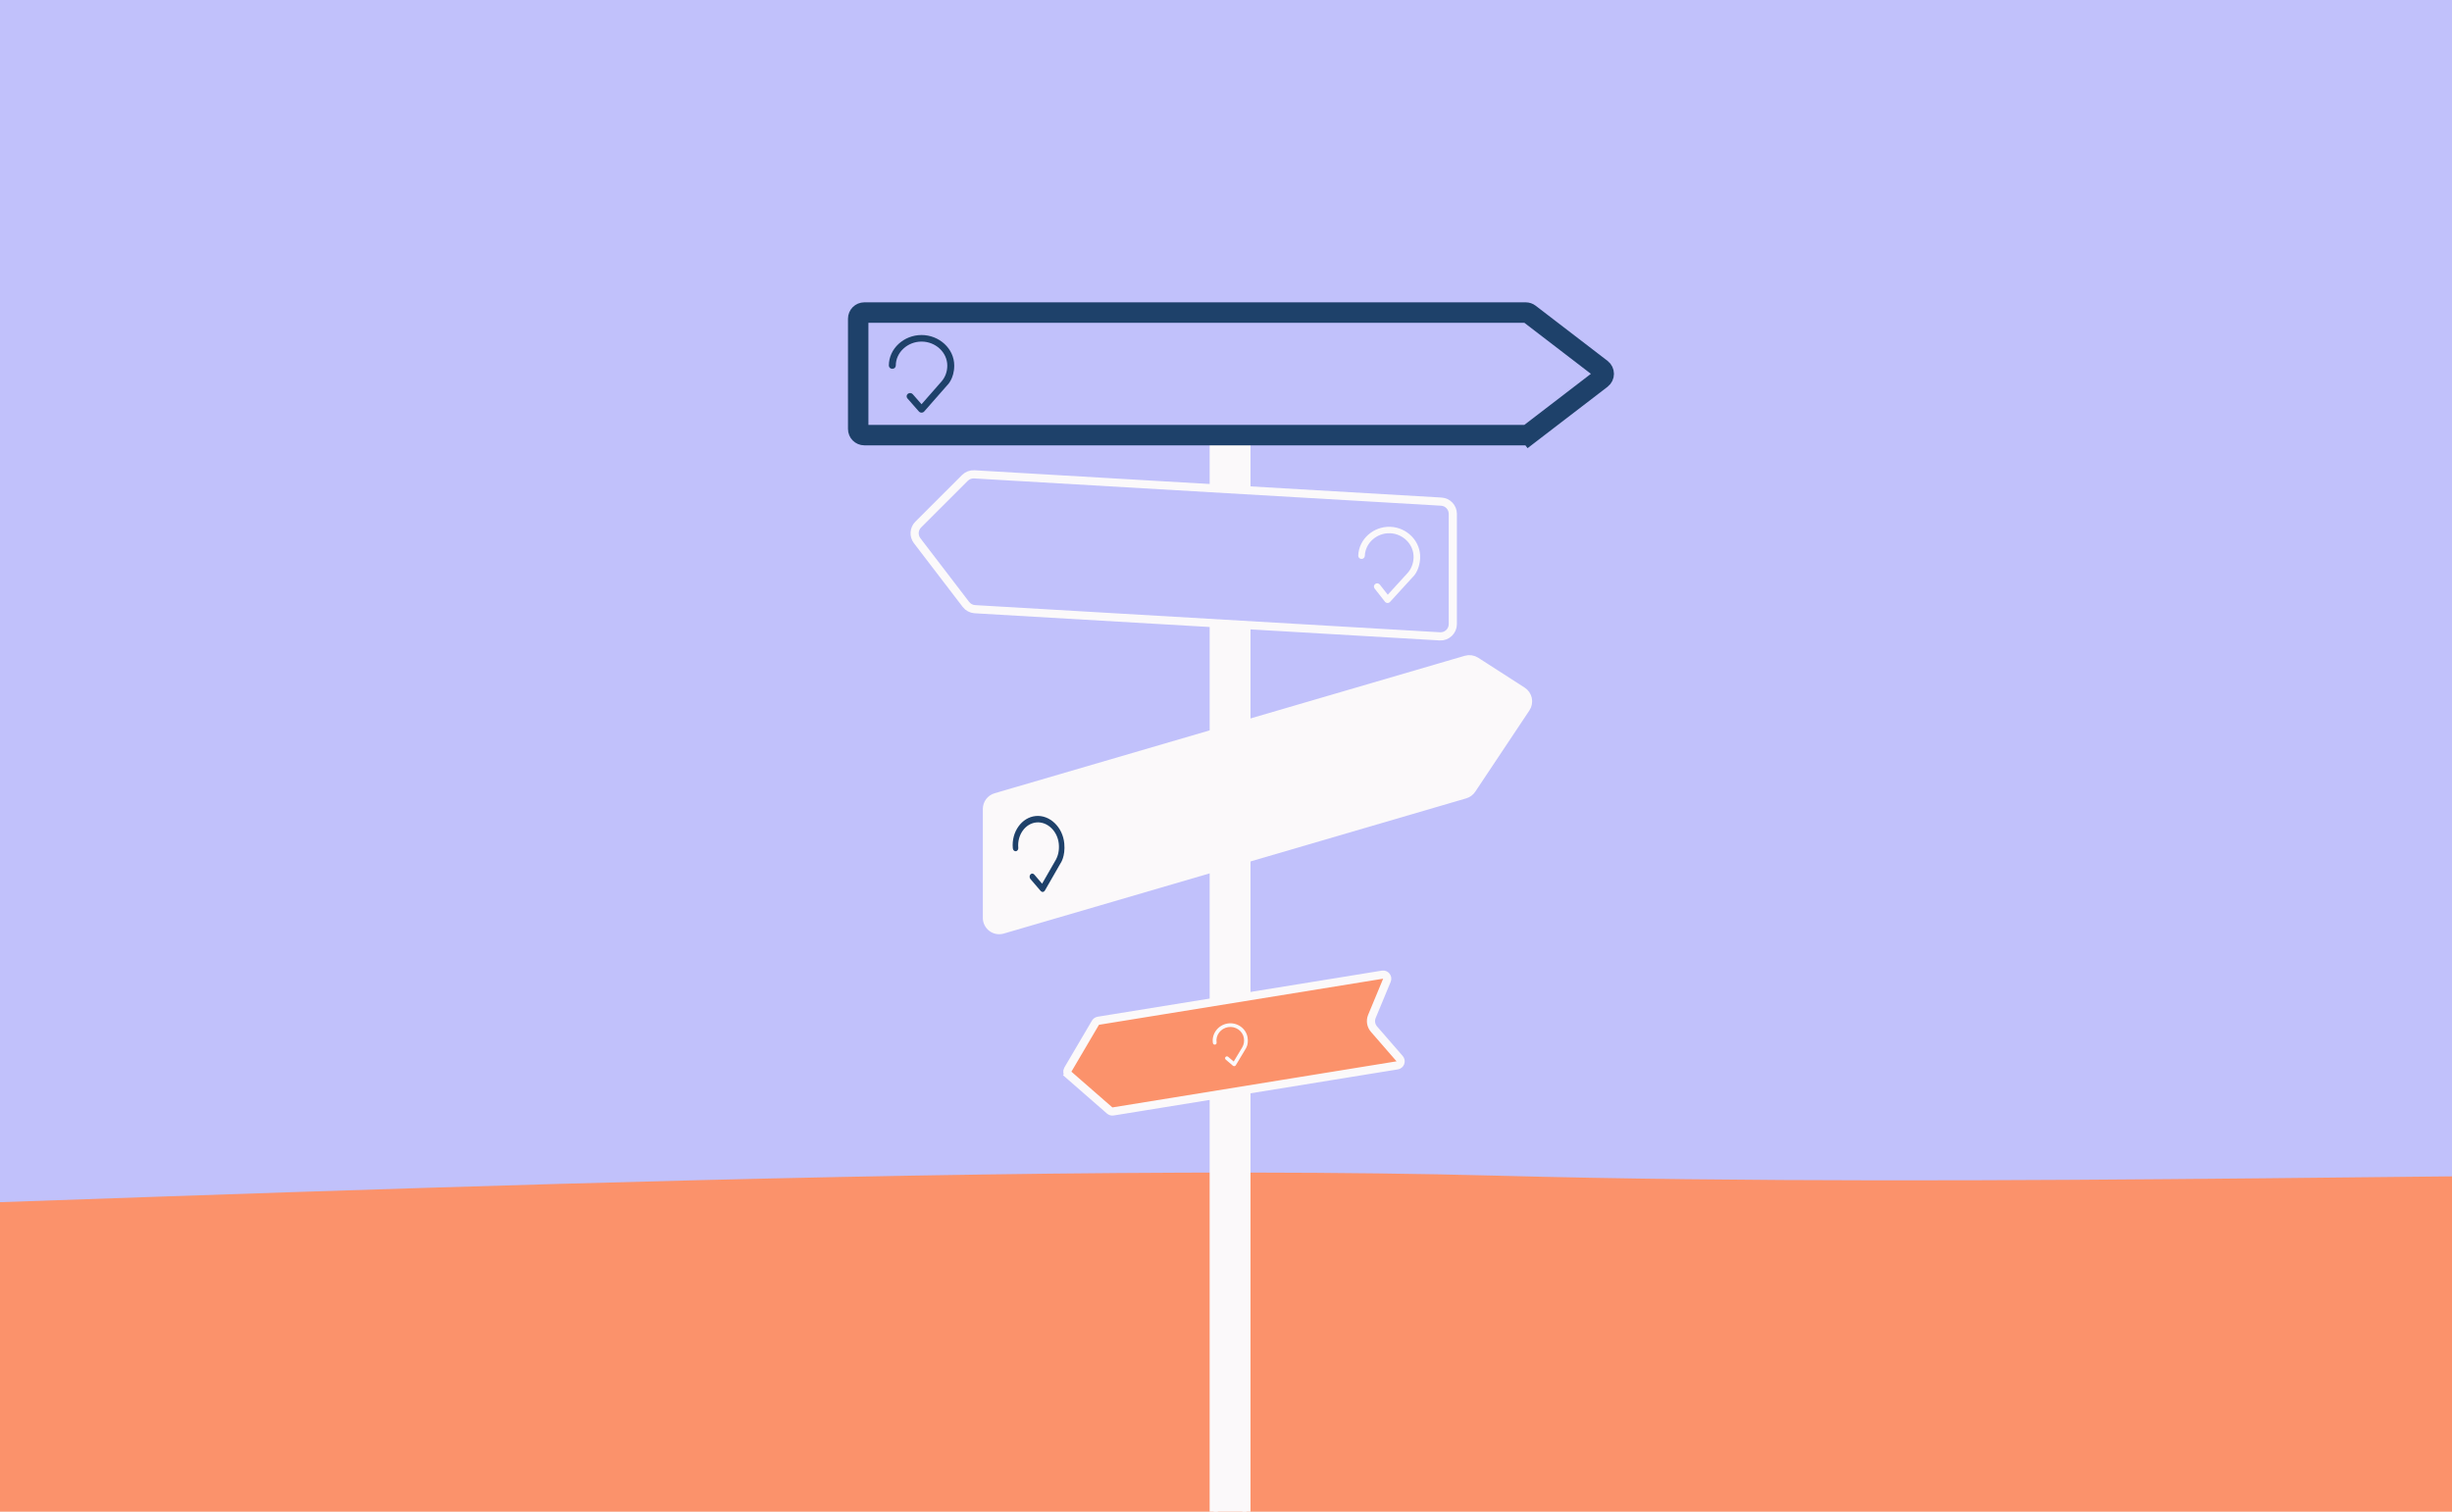
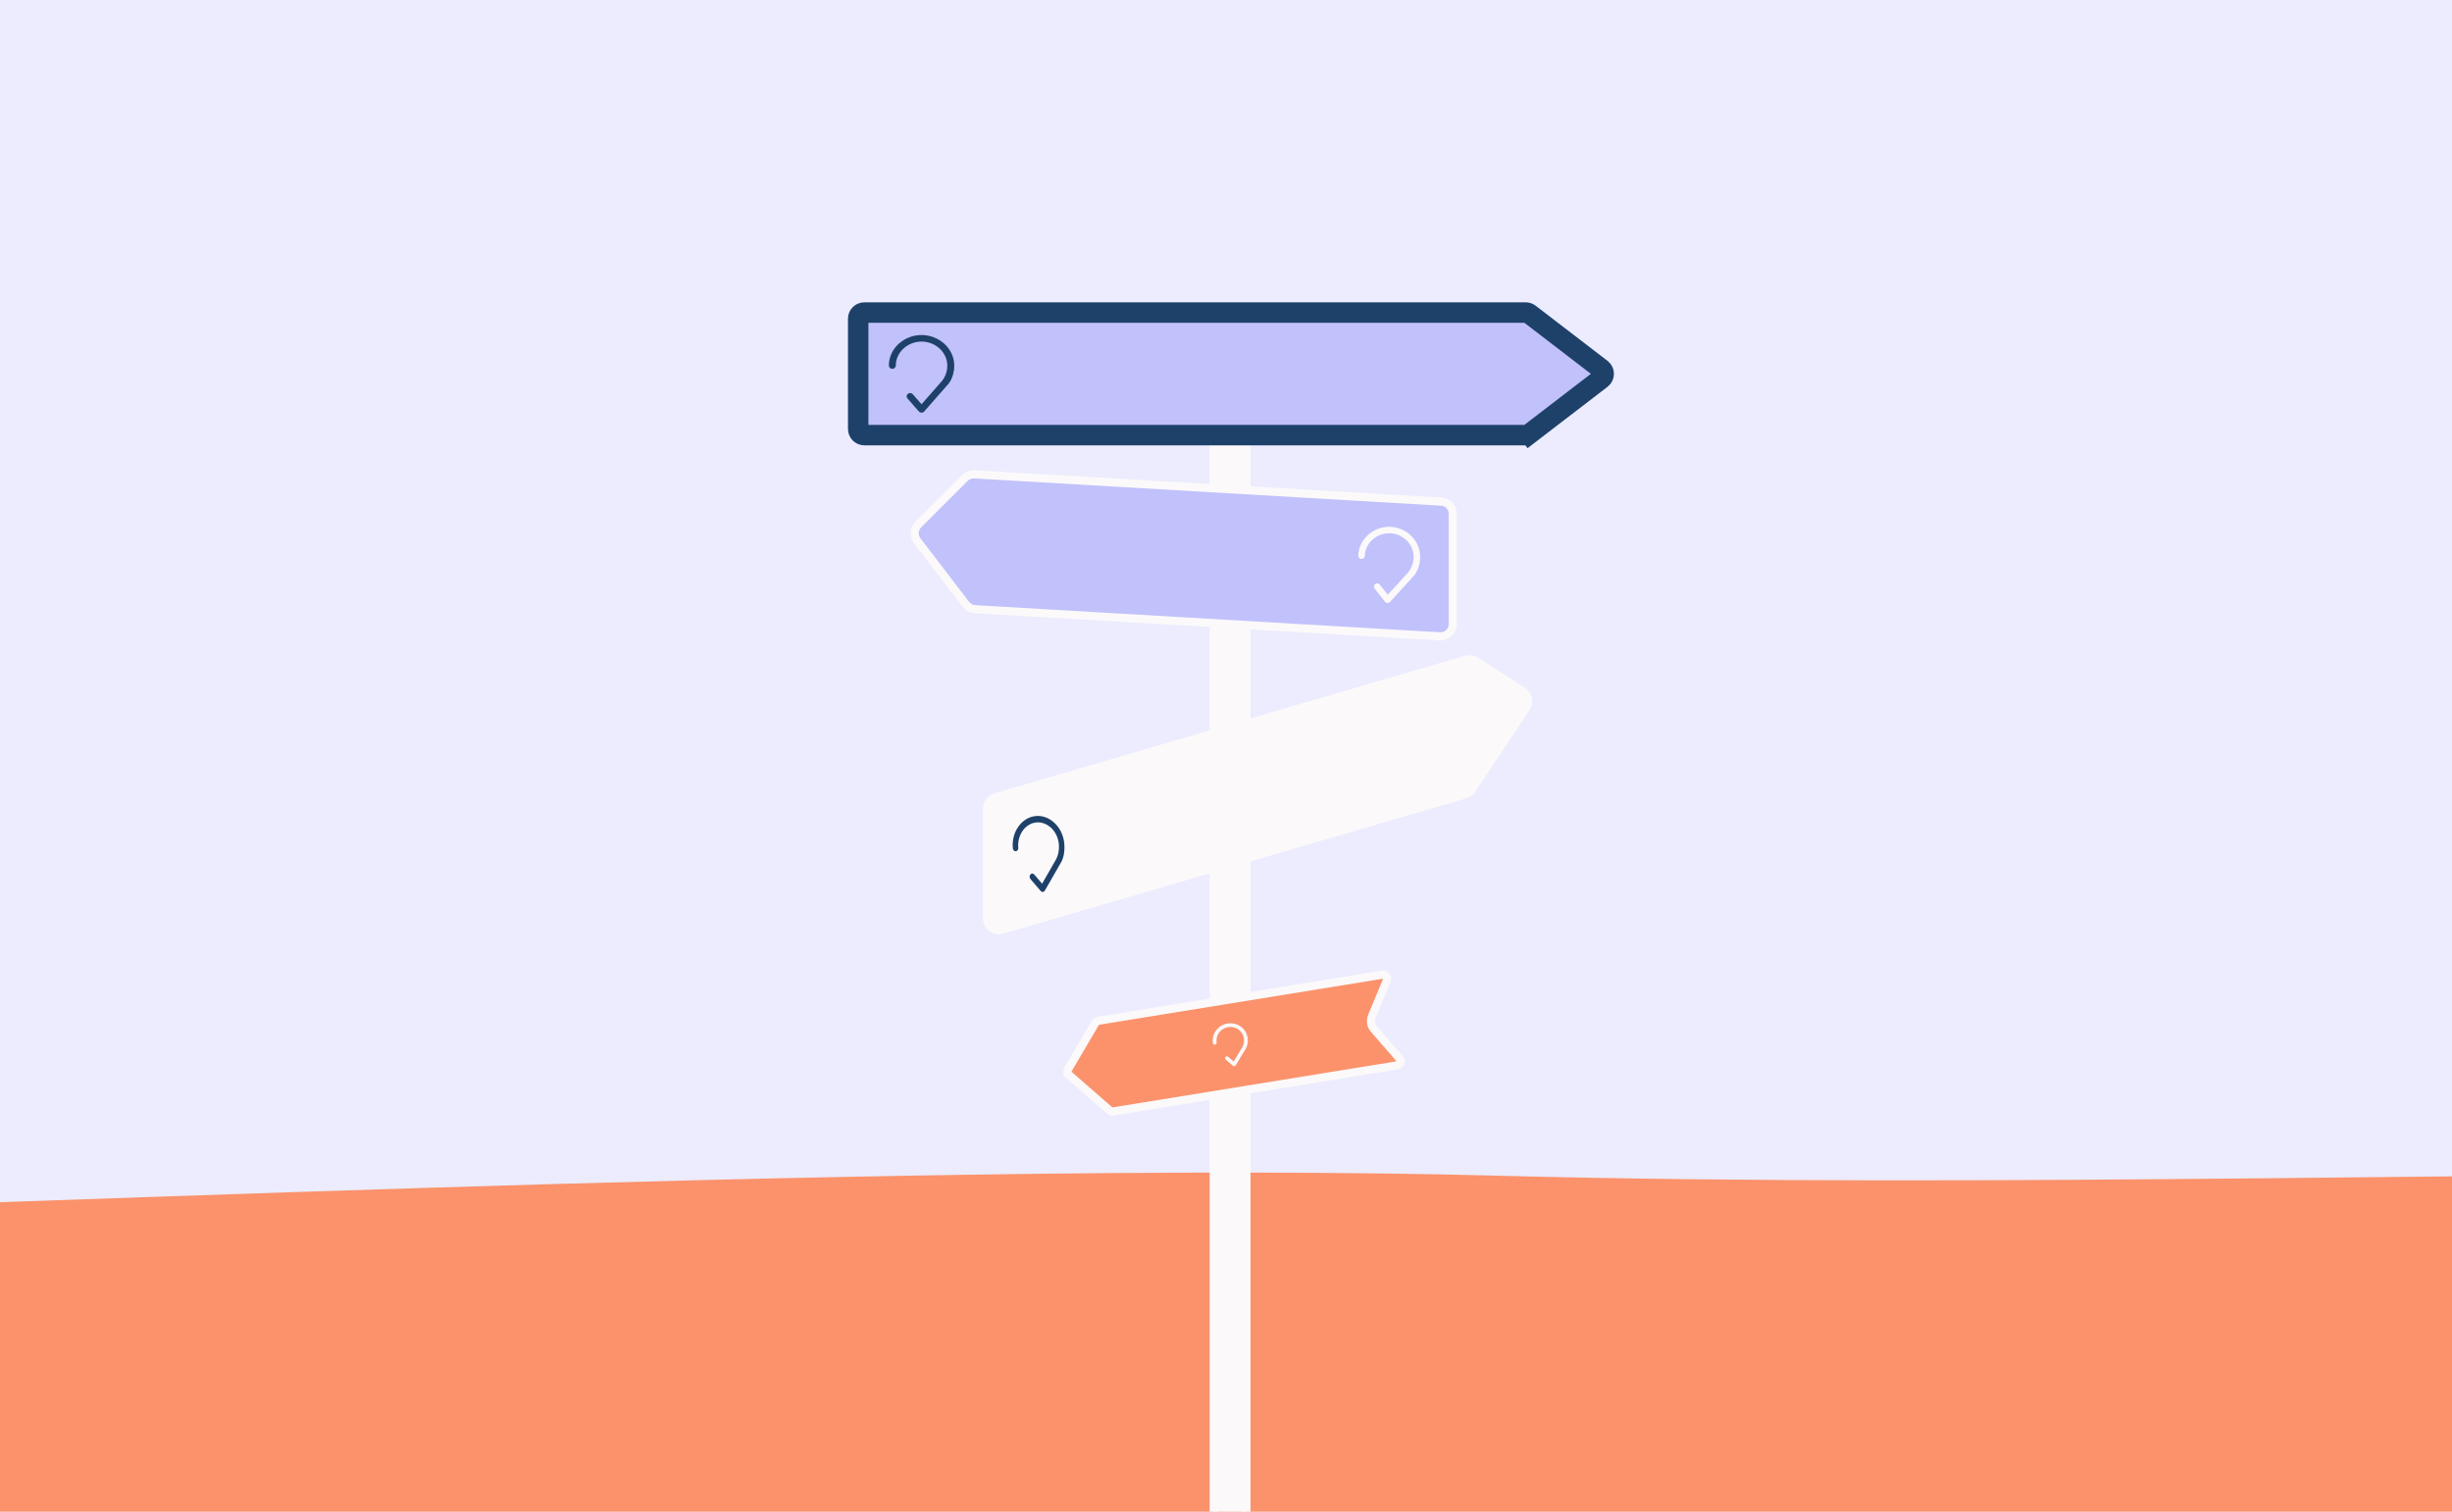
<svg xmlns="http://www.w3.org/2000/svg" width="600" height="370" viewBox="0 0 600 370" fill="none">
  <g clip-path="url(#clip0_9073_28313)">
    <rect width="600" height="370" fill="white" />
-     <rect width="755" height="310" fill="#C1C1FB" />
+     <rect width="755" height="310" fill="#ECECFE" />
    <path d="M366.5 287.764C486.5 290.964 632 286.264 706.5 287.764C781 289.264 765.5 311.515 765.5 314.315C765.5 317.115 732.167 373.815 715.5 401.815L-65.5 406.815L-149 401.815C-139 309.815 -147 296.764 -90 296.764C-33 296.765 216.5 283.764 366.5 287.764Z" fill="#FB926B" />
    <rect x="297" y="81" width="8" height="319" fill="#FBF9FA" stroke="#FBF9FA" stroke-width="2" />
    <path d="M210 78C210 77.172 210.672 76.5 211.5 76.5H373.342C373.672 76.5 373.993 76.609 374.255 76.81L391.844 90.31C392.626 90.91 392.626 92.09 391.844 92.69L374.255 106.19L375.777 108.173L374.255 106.19C373.993 106.391 373.672 106.5 373.342 106.5H211.5C210.672 106.5 210 105.828 210 105V78Z" fill="#C1C1FB" stroke="#1E416A" stroke-width="5" />
    <path d="M342.488 259.118C343.002 259.709 342.666 260.635 341.893 260.761L272.358 272.042C272.064 272.09 271.764 272.004 271.54 271.809L261.513 263.057L260.855 263.81L261.513 263.057C261.151 262.741 261.065 262.211 261.308 261.797L268.054 250.324C268.205 250.067 268.462 249.891 268.756 249.843L338.291 238.562C339.065 238.436 339.676 239.209 339.375 239.932L335.705 248.773C335.269 249.824 335.465 251.032 336.211 251.891L342.488 259.118Z" fill="#FB926B" stroke="#FBF9FA" stroke-width="2" />
    <path d="M355.5 152.76C355.5 154.485 354.048 155.855 352.325 155.754L238.564 149.109C237.693 149.058 236.887 148.63 236.356 147.937L224.424 132.342C223.509 131.147 223.621 129.46 224.685 128.397L236.113 116.976C236.719 116.371 237.554 116.053 238.409 116.103L352.675 122.778C354.261 122.871 355.5 124.184 355.5 125.773L355.5 152.76Z" fill="#C1C1FB" stroke="#FBF9FA" stroke-width="2" />
    <path d="M241.5 197.998C241.5 196.665 242.379 195.492 243.658 195.118L358.709 161.472C359.543 161.228 360.443 161.358 361.174 161.829L372.541 169.142C373.95 170.049 374.344 171.934 373.415 173.328L360.156 193.233C359.764 193.82 359.178 194.251 358.501 194.449L245.342 227.542C243.422 228.104 241.5 226.664 241.5 224.663V197.998Z" fill="#FBF9FA" stroke="#FBF9FA" stroke-width="2" />
    <path d="M219.199 89.473C219.199 86.248 222.08 83.606 225.5 83.606C228.92 83.606 231.801 86.248 231.801 89.473C231.801 90.95 231.313 92.255 230.445 93.302L225.5 98.939L223.351 96.489C223.052 96.148 222.516 96.1 222.155 96.384C221.793 96.667 221.743 97.173 222.043 97.514L224.846 100.709C225.007 100.894 225.247 101 225.5 101C225.753 101 225.993 100.894 226.154 100.709L229.679 96.691L231.76 94.319L231.774 94.303C231.774 94.303 233.5 92.743 233.5 89.473C233.5 85.33 229.826 82 225.5 82C221.174 82 217.5 85.33 217.5 89.473C217.5 89.916 217.88 90.276 218.35 90.276C218.819 90.276 219.199 89.916 219.199 89.473Z" fill="#1E416A" />
    <path d="M297.699 255.17C297.41 253.399 298.699 251.699 300.512 251.403C302.324 251.106 304.088 252.308 304.377 254.079C304.509 254.891 304.368 255.65 304.002 256.3L301.887 259.824L300.529 258.665C300.339 258.503 300.051 258.523 299.885 258.71C299.719 258.897 299.738 259.179 299.927 259.341L301.699 260.853C301.801 260.94 301.938 260.978 302.072 260.956C302.206 260.934 302.324 260.855 302.393 260.74L303.9 258.228L304.79 256.745L304.796 256.735C304.796 256.735 305.571 255.729 305.278 253.932C304.906 251.657 302.66 250.146 300.367 250.52C298.075 250.895 296.427 253.042 296.798 255.317C296.838 255.561 297.072 255.726 297.321 255.685C297.569 255.644 297.739 255.414 297.699 255.17Z" fill="#FBF9FA" />
    <path d="M249.173 207.503C248.877 204.35 250.901 201.554 253.593 201.301C256.284 201.049 258.793 203.419 259.089 206.572C259.225 208.016 258.961 209.328 258.374 210.416L255 216.293L253.084 214.056C252.817 213.745 252.391 213.738 252.133 214.042C251.875 214.345 251.882 214.844 252.149 215.155L254.648 218.072C254.792 218.24 254.99 218.327 255.189 218.308C255.388 218.289 255.567 218.167 255.677 217.976L258.083 213.786L259.502 211.313L259.512 211.297C259.512 211.297 260.727 209.644 260.427 206.446C260.047 202.396 256.85 199.412 253.445 199.731C250.041 200.051 247.455 203.578 247.835 207.629C247.876 208.062 248.209 208.386 248.578 208.351C248.947 208.316 249.214 207.937 249.173 207.503Z" fill="#1E416A" />
    <path d="M333.968 136.052C334.086 132.887 336.911 130.397 340.149 130.519C343.388 130.64 346.018 133.335 345.899 136.5C345.844 137.949 345.335 139.213 344.474 140.21L339.585 145.565L337.64 143.085C337.369 142.739 336.864 142.674 336.511 142.939C336.159 143.204 336.093 143.699 336.364 144.044L338.9 147.279C339.046 147.466 339.269 147.579 339.509 147.588C339.748 147.597 339.979 147.501 340.139 147.326L343.625 143.508L345.682 141.254L345.696 141.239C345.696 141.239 347.387 139.769 347.508 136.56C347.66 132.495 344.304 129.096 340.208 128.942C336.112 128.789 332.511 131.926 332.359 135.992C332.342 136.427 332.689 136.793 333.134 136.81C333.578 136.827 333.951 136.487 333.968 136.052Z" fill="#FBF9FA" />
  </g>
  <defs>
    <clipPath id="clip0_9073_28313">
      <rect width="600" height="370" fill="white" />
    </clipPath>
  </defs>
</svg>
